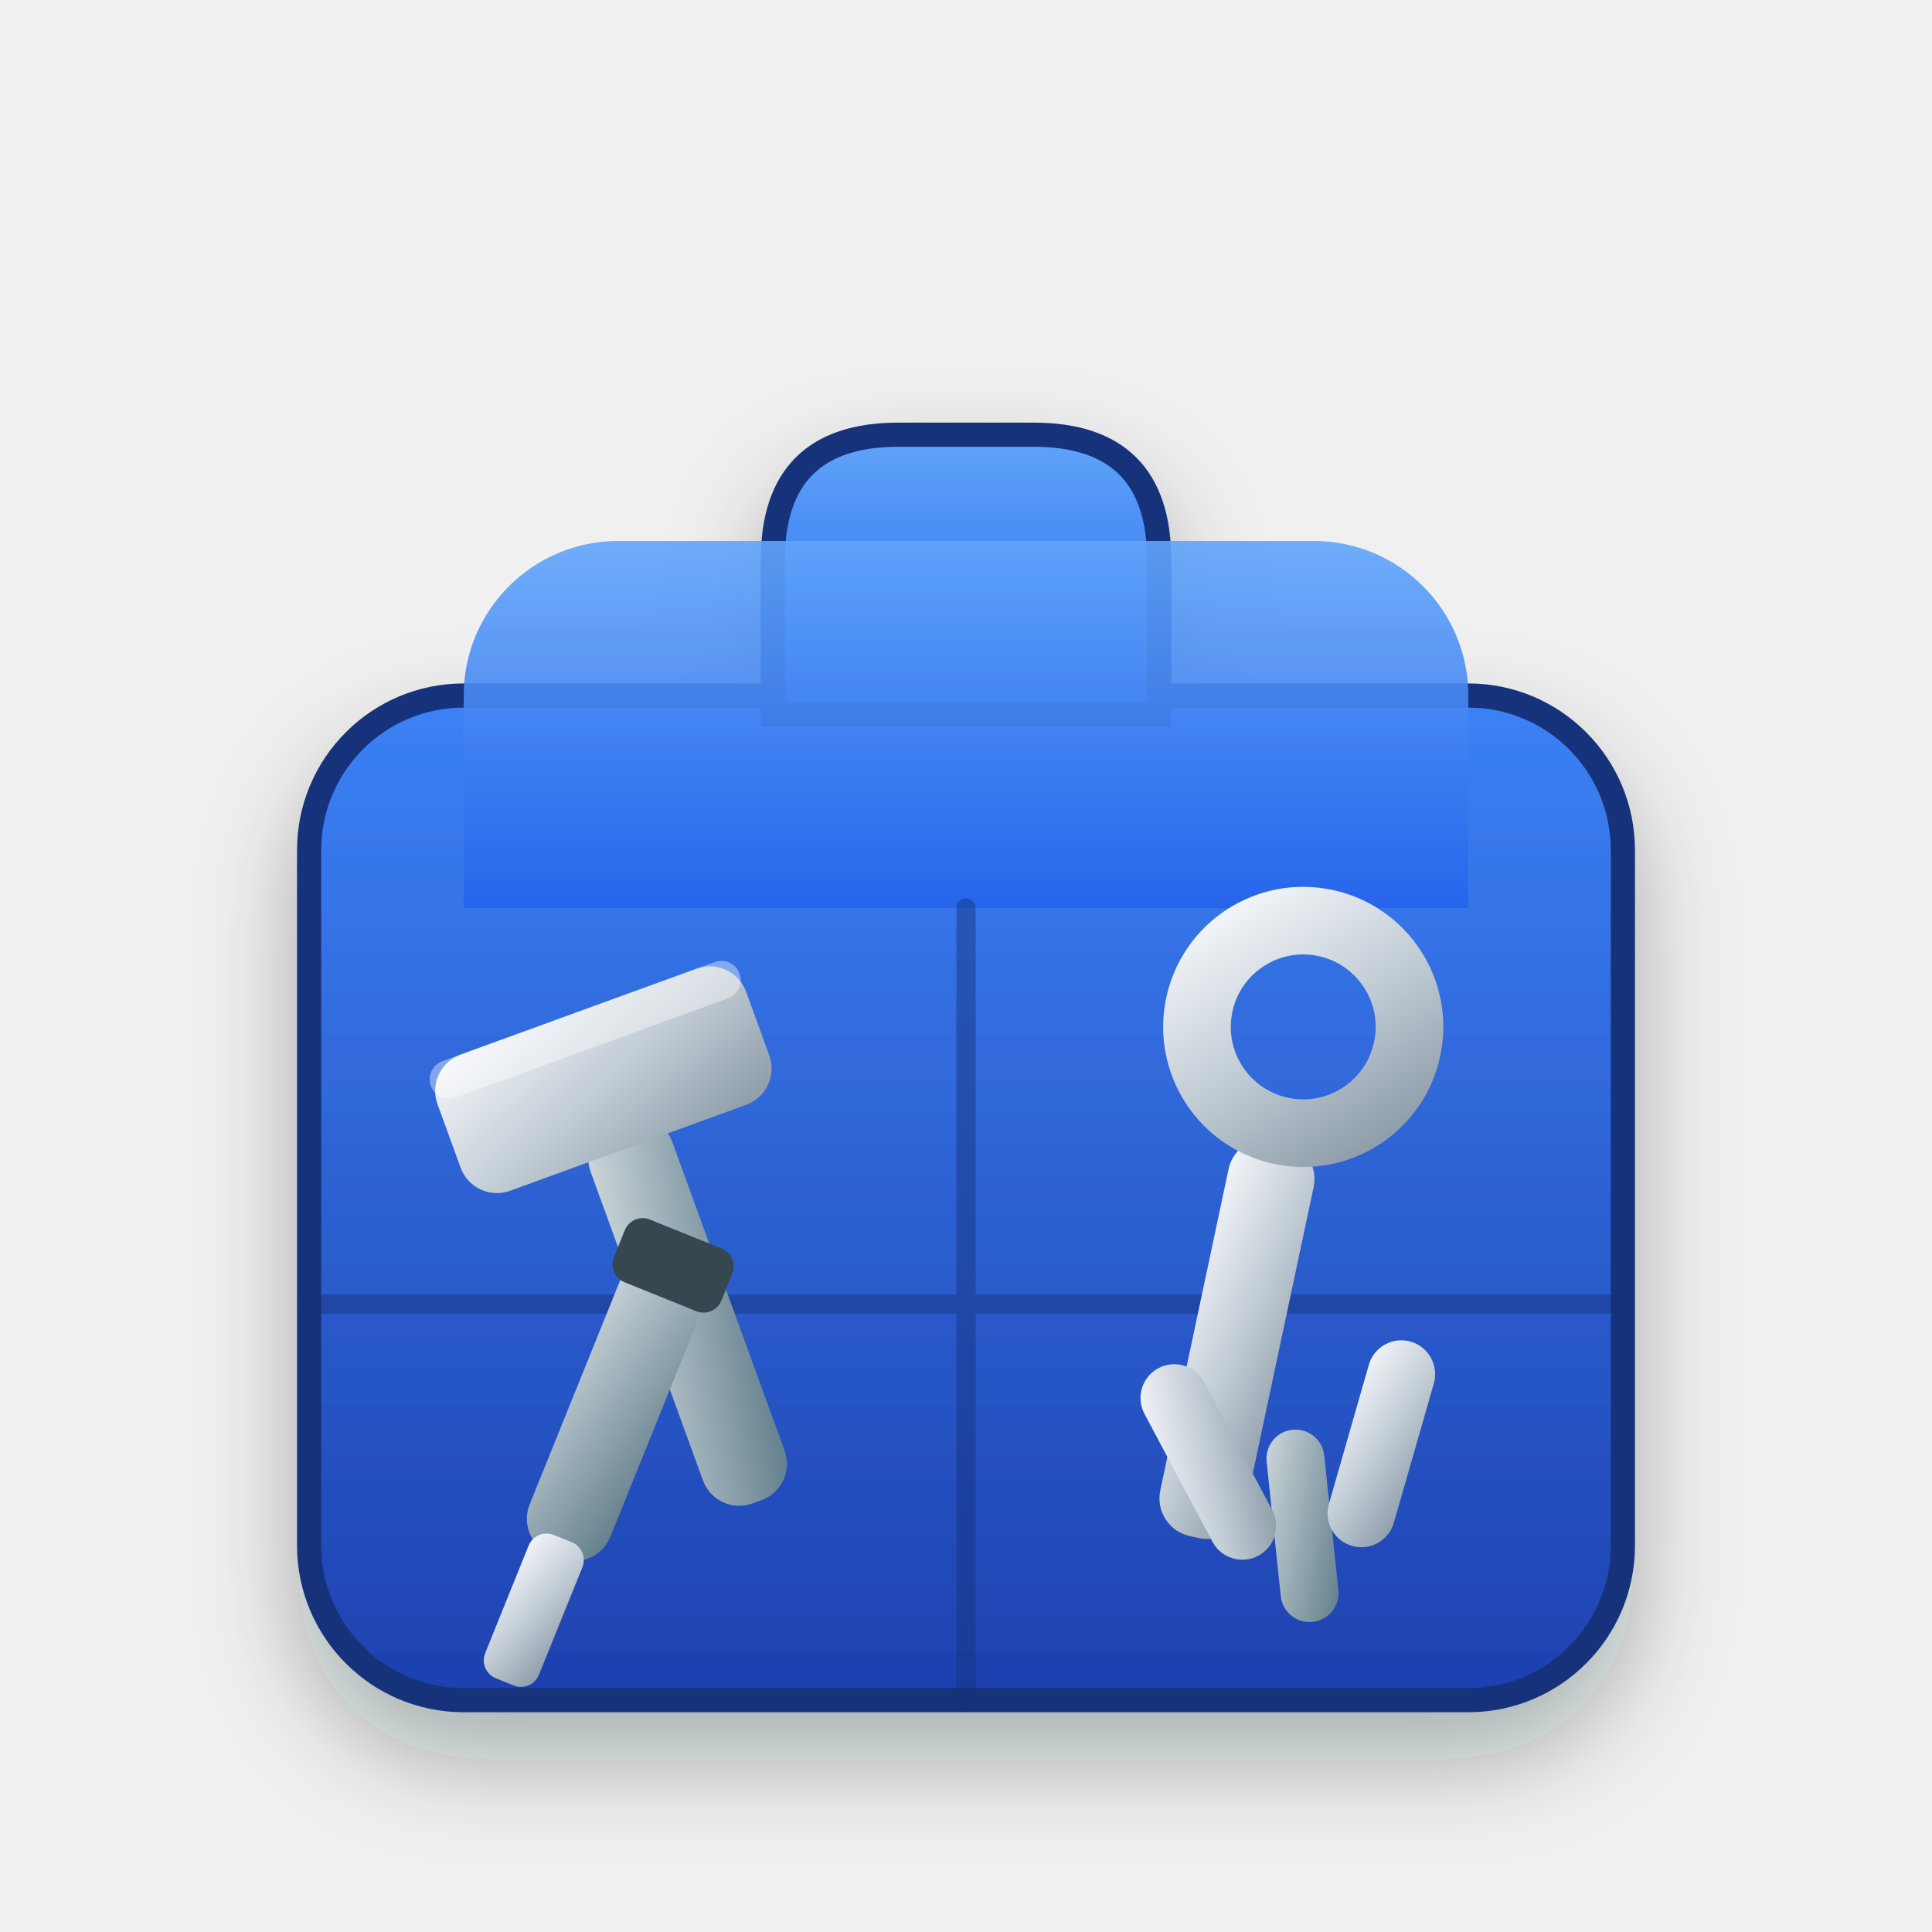
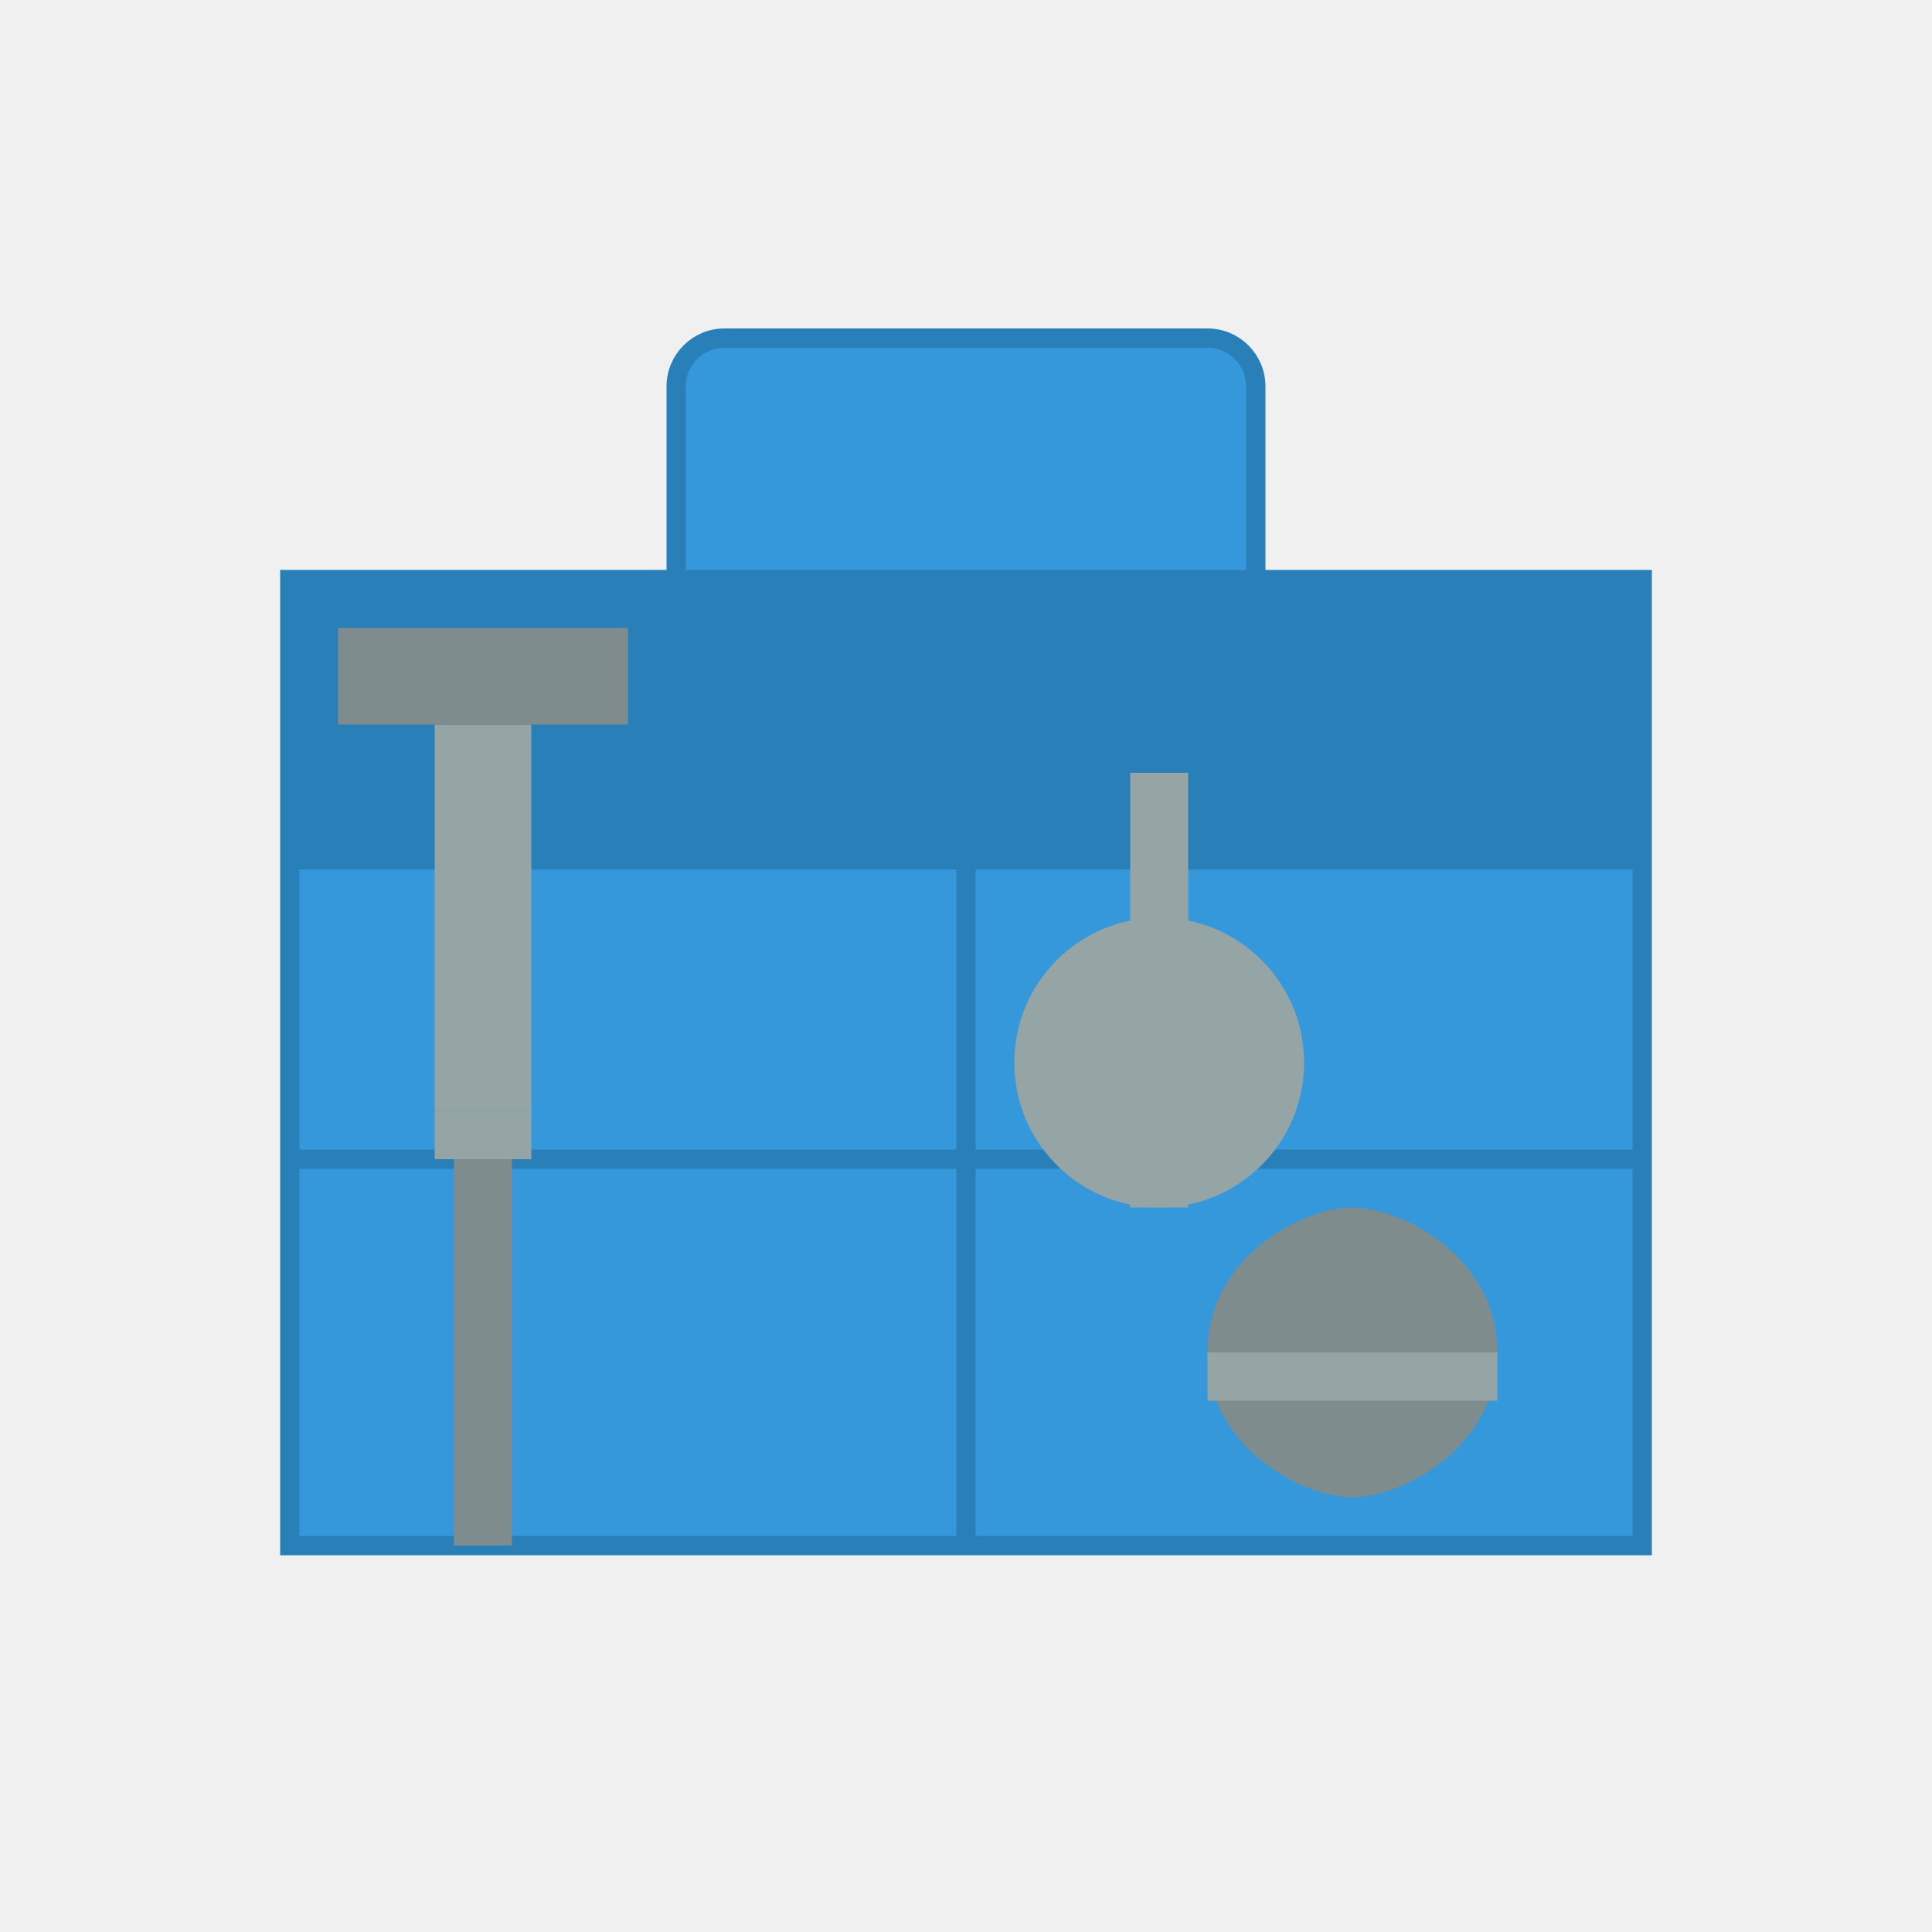
<svg xmlns="http://www.w3.org/2000/svg" width="200" height="200" viewBox="0 0 200 200">
-   <defs>
-     <linearGradient id="boxGrad" x1="0" y1="0" x2="0" y2="1">
-       <stop offset="0" stop-color="#3b82f6" />
-       <stop offset="1" stop-color="#1e40af" />
-     </linearGradient>
-     <linearGradient id="lidGrad" x1="0" y1="0" x2="0" y2="1">
-       <stop offset="0" stop-color="#60a5fa" />
-       <stop offset="1" stop-color="#2563eb" />
-     </linearGradient>
-     <linearGradient id="metal" x1="0" y1="0" x2="1" y2="1">
-       <stop offset="0" stop-color="#f5f7fa" />
-       <stop offset="0.5" stop-color="#c3cdd6" />
-       <stop offset="1" stop-color="#8a9aa6" />
-     </linearGradient>
-     <linearGradient id="metalDark" x1="0" y1="0" x2="1" y2="1">
-       <stop offset="0" stop-color="#cfd8dc" />
-       <stop offset="1" stop-color="#607d8b" />
-     </linearGradient>
-     <filter id="softShadow" x="-30%" y="-30%" width="160%" height="160%">
-       <feDropShadow dx="0" dy="5" stdDeviation="5" flood-color="#0f172a" flood-opacity="0.30" />
-     </filter>
-   </defs>
-   <g filter="url(#softShadow)">
-     <rect x="32" y="72" width="136" height="104" rx="16" fill="url(#boxGrad)" stroke="#15317a" stroke-width="2.5" />
-     <path d="M80 74 L80 58 Q80 45 93 45 L107 45 Q120 45 120 58 L120 74 Z" fill="url(#lidGrad)" stroke="#15317a" stroke-width="2.5" />
+   <path d="M30 60H170V160H30V60Z" fill="#3498db" stroke="#2980b9" stroke-width="2" />
+   <path d="M30 60H170V90H30V60Z" fill="#2980b9" />
+   <path d="M70 40C70 37.239 72.239 35 75 35H125C127.761 35 130 37.239 130 40V60H70V40Z" fill="#3498db" stroke="#2980b9" stroke-width="2" />
+   <path d="M100 90V160" stroke="#2980b9" stroke-width="2" />
+   <path d="M30 120H170" stroke="#2980b9" stroke-width="2" />
+   <g transform="translate(50, 100)">
+     <rect x="-5" y="-25" width="10" height="40" fill="#95a5a6" />
+     <rect x="-15" y="-35" width="30" height="10" fill="#7f8c8d" />
  </g>
-   <path d="M48 72 a16 16 0 0 1 16 -16 H136 a16 16 0 0 1 16 16 V94 H48 Z" fill="url(#lidGrad)" opacity="0.9" />
-   <g stroke="#15317a" stroke-width="2" opacity="0.45" stroke-linecap="round">
-     <line x1="100" y1="94" x2="100" y2="176" />
-     <line x1="32" y1="135" x2="168" y2="135" />
+   <g transform="translate(120, 110)">
+     <path d="M0 -15C8.284 -15 15 -8.284 15 0C15 8.284 8.284 15 0 15C-8.284 15 -15 8.284 -15 0C-15 -8.284 -8.284 -15 0 -15Z" fill="#95a5a6" />
+     <rect x="-3" y="-30" width="6" height="45" fill="#95a5a6" />
  </g>
-   <g transform="translate(64 116) rotate(-20)">
-     <rect x="-4.5" y="0" width="9" height="42" rx="4" fill="url(#metalDark)" />
-     <rect x="-17" y="-12" width="34" height="15" rx="4" fill="url(#metal)" />
-     <rect x="-17" y="-12" width="34" height="4" rx="2" fill="#ffffff" opacity="0.4" />
+   <g transform="translate(50, 140)">
+     <rect x="-3" y="-20" width="6" height="40" fill="#7f8c8d" />
+     <rect x="-5" y="-25" width="10" height="5" fill="#95a5a6" />
  </g>
-   <g transform="translate(62 150) rotate(22)">
-     <rect x="-4.5" y="-24" width="9" height="36" rx="4" fill="url(#metalDark)" />
-     <rect x="-3" y="10" width="6" height="16" rx="2" fill="url(#metal)" />
-     <rect x="-6" y="-24" width="12" height="7" rx="2" fill="#37474f" />
-   </g>
-   <g transform="translate(132 120) rotate(12)">
-     <rect x="-4.5" y="-2" width="9" height="42" rx="4" fill="url(#metal)" />
-     <circle cx="0" cy="-14" r="11" fill="none" stroke="url(#metal)" stroke-width="7" />
-   </g>
-   <g transform="translate(134 150) rotate(-6)">
-     <rect x="-3" y="-2" width="6" height="20" rx="3" fill="url(#metalDark)" />
-     <rect x="-12" y="-14" width="7" height="22" rx="3.5" fill="url(#metal)" transform="rotate(-22)" />
-     <rect x="5" y="-14" width="7" height="22" rx="3.5" fill="url(#metal)" transform="rotate(22)" />
+   <g transform="translate(140, 140)">
+     <path d="M-15 0C-15 -10 -5 -15 0 -15C5 -15 15 -10 15 0C15 10 5 15 0 15C-5 15 -15 10 -15 0Z" fill="#7f8c8d" />
+     <rect x="-15" y="0" width="30" height="5" fill="#95a5a6" />
  </g>
</svg>
